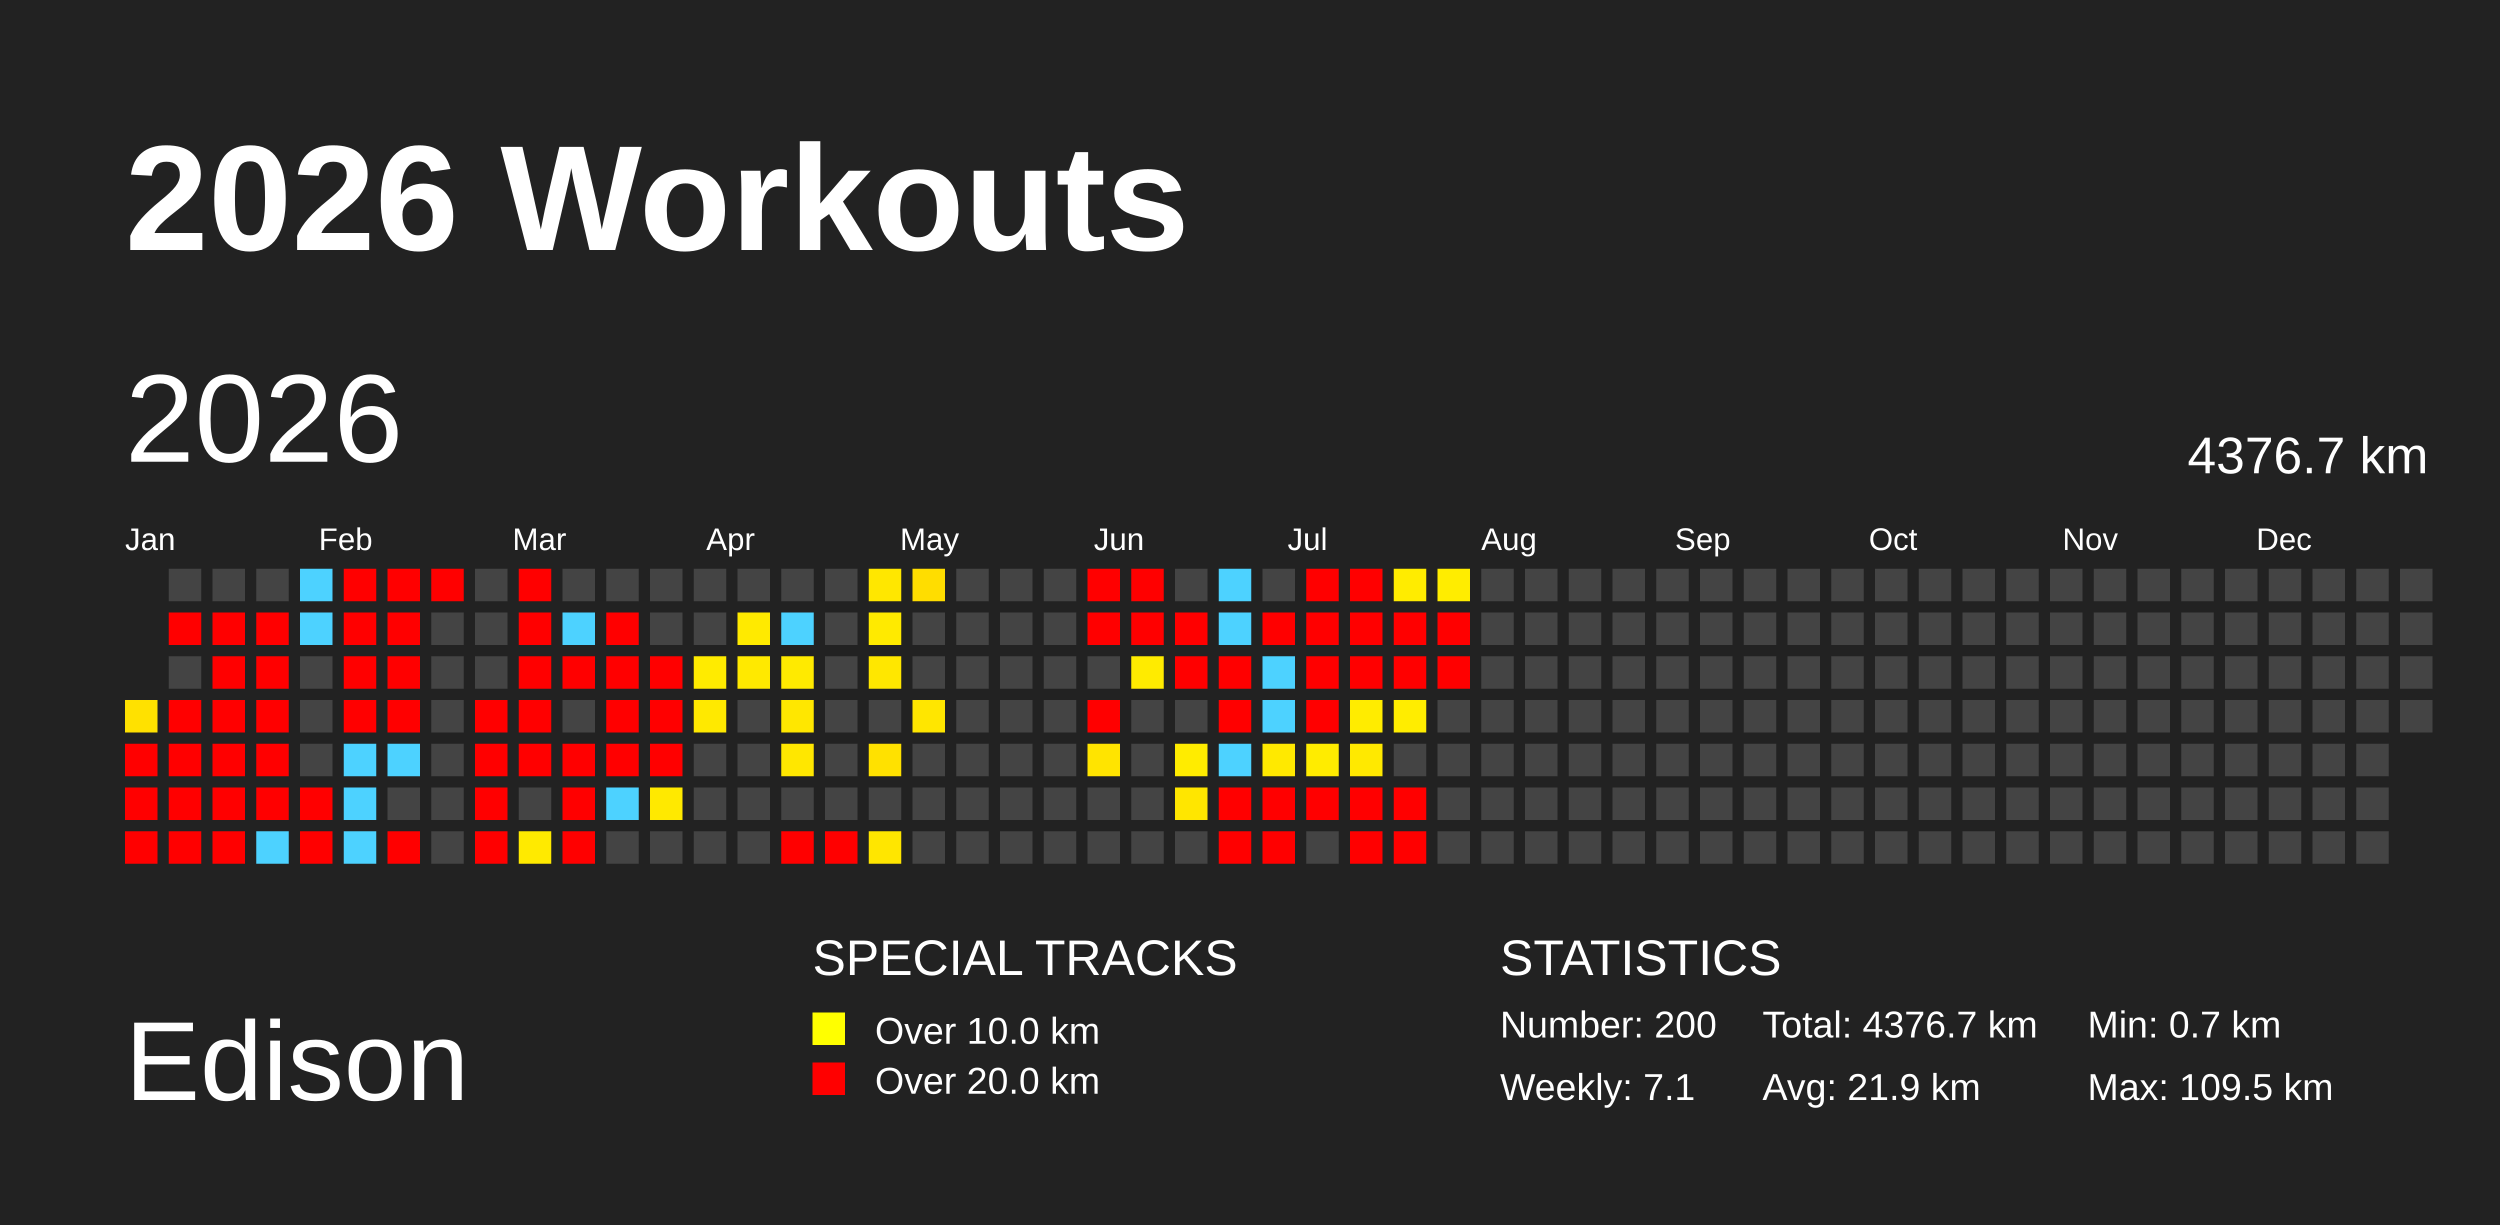
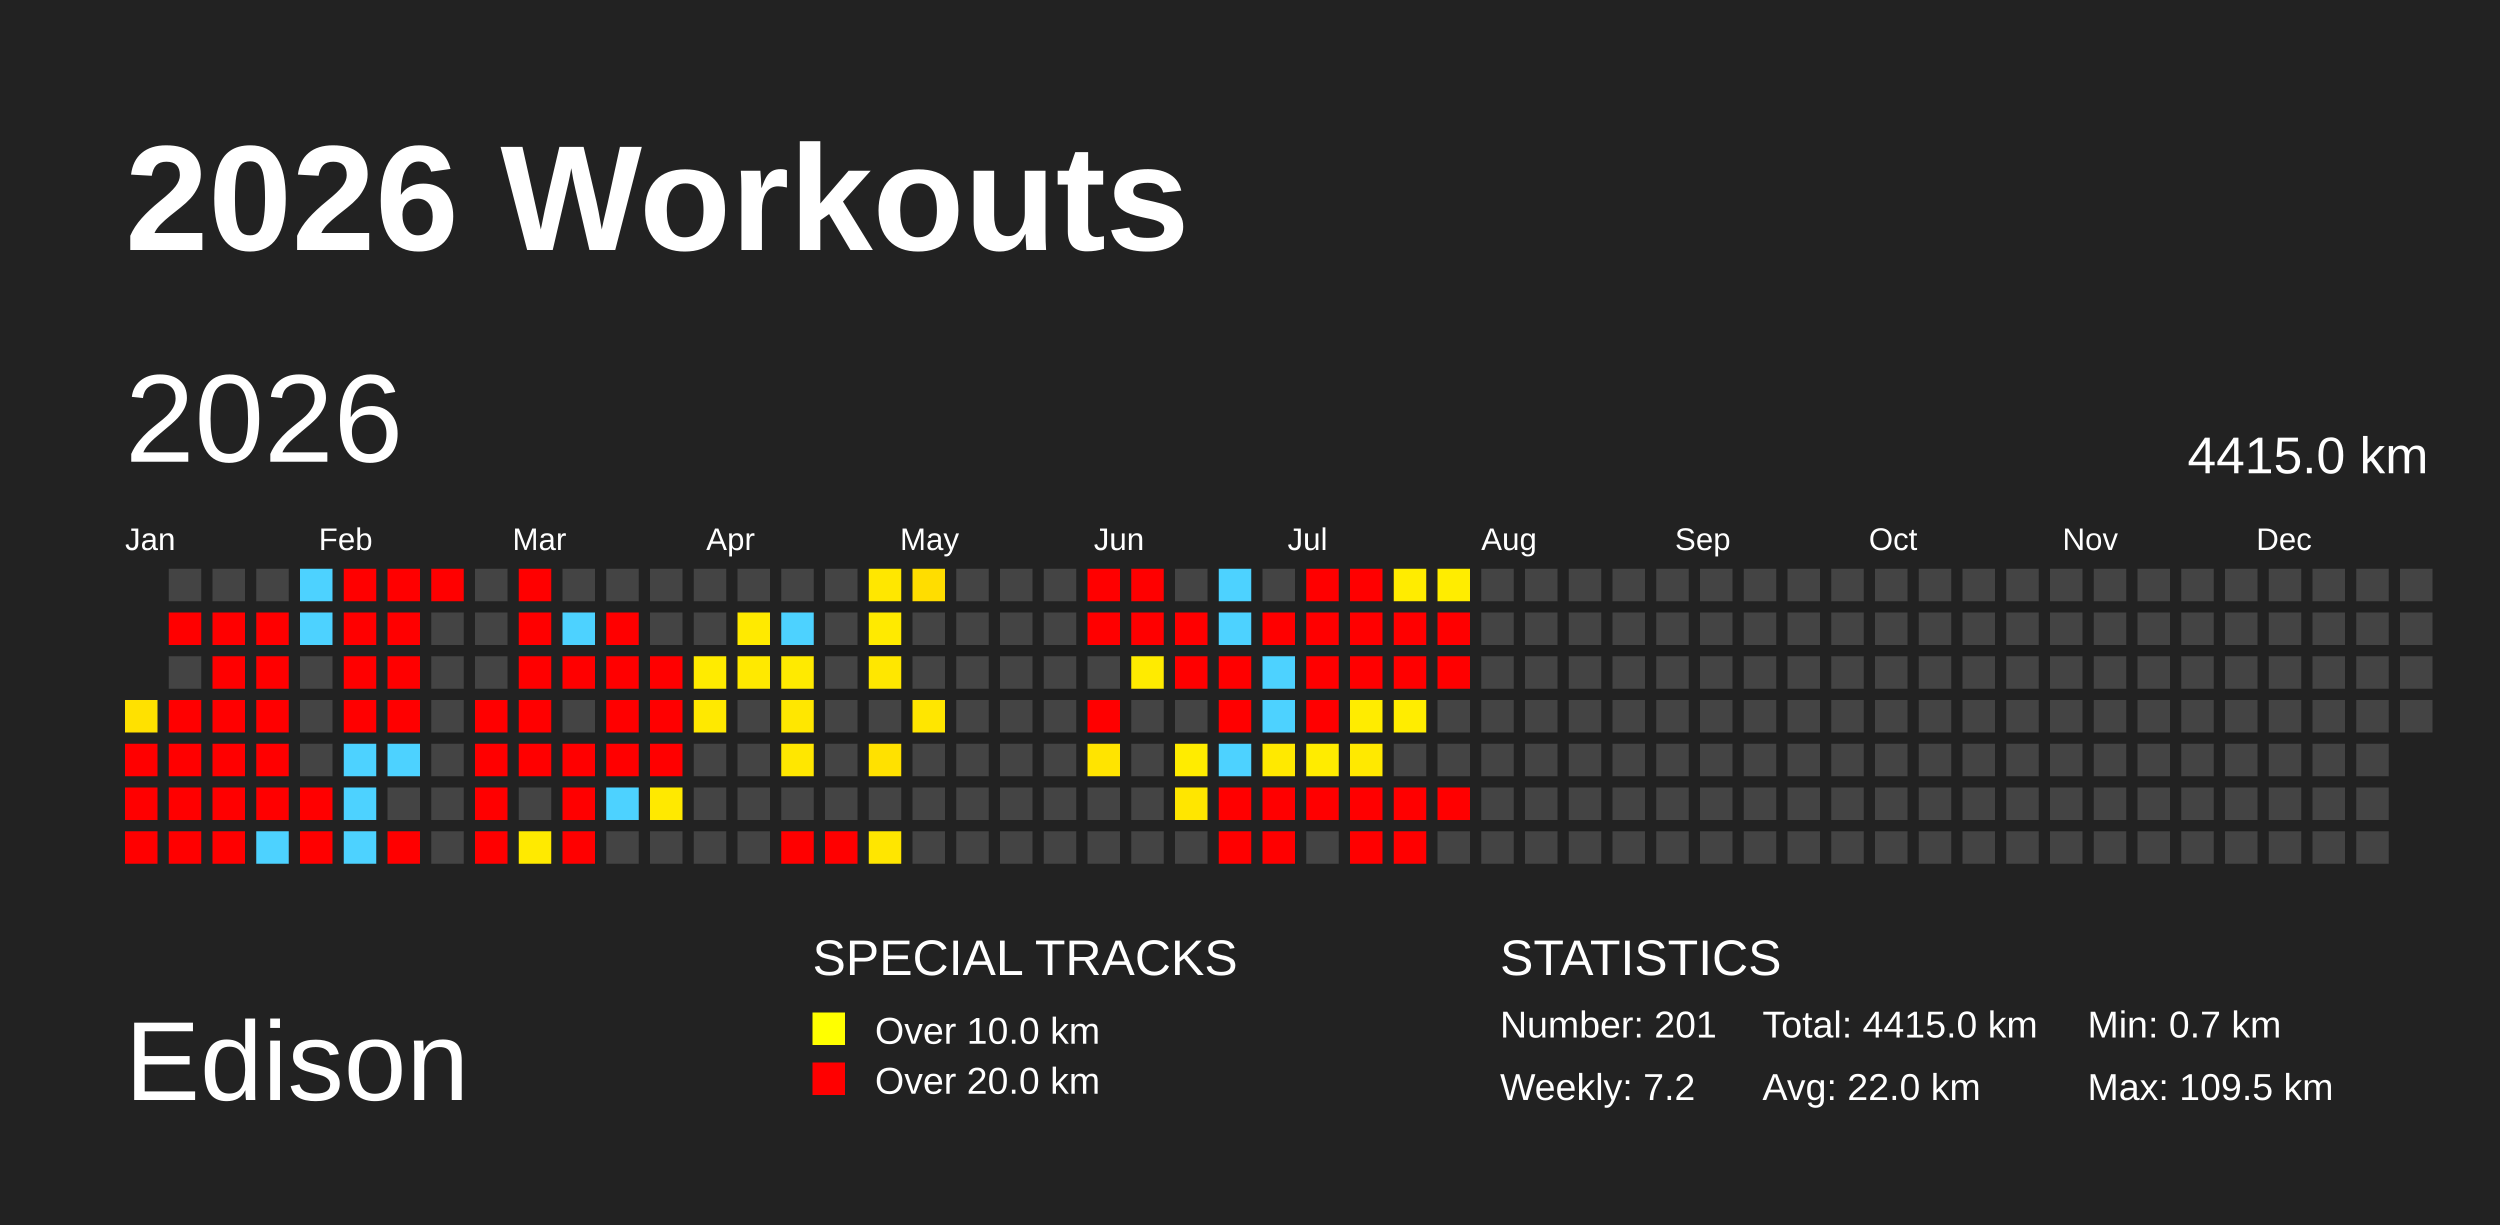
<svg xmlns="http://www.w3.org/2000/svg" baseProfile="full" height="98mm" version="1.1" viewBox="0,0,200,98" width="200mm">
  <defs />
  <rect fill="#222222" height="98" width="200" x="0" y="0" />
  <text fill="#FFFFFF" style="font-size:12px; font-family:Arial; font-weight:bold;" x="10" y="20">2026 Workouts</text>
  <text fill="#FFFFFF" style="font-size:9px; font-family:Arial" x="10" y="88">Edison</text>
  <text fill="#FFFFFF" style="font-size:4px; font-family:Arial" x="65" y="78">SPECIAL TRACKS</text>
  <rect fill="yellow" height="2.6" width="2.6" x="65" y="81" />
  <text fill="#FFFFFF" style="font-size:3px; font-family:Arial" x="70" y="83.5">Over 10.0 km</text>
  <rect fill="red" height="2.6" width="2.6" x="65" y="85" />
  <text fill="#FFFFFF" style="font-size:3px; font-family:Arial" x="70" y="87.5">Over 20.0 km</text>
  <text fill="#FFFFFF" style="font-size:4px; font-family:Arial" x="120" y="78">STATISTICS</text>
-   <text fill="#FFFFFF" style="font-size:3px; font-family:Arial" x="120" y="83">Number: 200</text>
-   <text fill="#FFFFFF" style="font-size:3px; font-family:Arial" x="120" y="88">Weekly: 7.1</text>
-   <text fill="#FFFFFF" style="font-size:3px; font-family:Arial" x="141" y="83">Total: 4376.7 km</text>
-   <text fill="#FFFFFF" style="font-size:3px; font-family:Arial" x="141" y="88">Avg: 21.9 km</text>
+   <text fill="#FFFFFF" style="font-size:3px; font-family:Arial" x="120" y="83">Number: 201</text>
+   <text fill="#FFFFFF" style="font-size:3px; font-family:Arial" x="120" y="88">Weekly: 7.2</text>
+   <text fill="#FFFFFF" style="font-size:3px; font-family:Arial" x="141" y="83">Total: 4415.0 km</text>
+   <text fill="#FFFFFF" style="font-size:3px; font-family:Arial" x="141" y="88">Avg: 22.0 km</text>
  <text fill="#FFFFFF" style="font-size:3px; font-family:Arial" x="167" y="83">Min: 0.7 km</text>
  <text fill="#FFFFFF" style="font-size:3px; font-family:Arial" x="167" y="88">Max: 109.5 km</text>
  <text dominant-baseline="hanging" fill="#FFFFFF" style="font-size:10.0px; font-family:Arial;" x="10" y="30">2026</text>
-   <text dominant-baseline="hanging" fill="#FFFFFF" style="font-size:4.125px; font-family:Arial;" x="175" y="35">4376.7 km</text>
+   <text dominant-baseline="hanging" fill="#FFFFFF" style="font-size:4.125px; font-family:Arial;" x="175" y="35">4415.0 km</text>
  <text fill="#FFFFFF" style="font-size:2.5px; font-family:Arial" x="10.0" y="44">Jan</text>
  <text fill="#FFFFFF" style="font-size:2.5px; font-family:Arial" x="25.5" y="44">Feb</text>
  <text fill="#FFFFFF" style="font-size:2.5px; font-family:Arial" x="41.0" y="44">Mar</text>
  <text fill="#FFFFFF" style="font-size:2.5px; font-family:Arial" x="56.5" y="44">Apr</text>
  <text fill="#FFFFFF" style="font-size:2.5px; font-family:Arial" x="72.0" y="44">May</text>
  <text fill="#FFFFFF" style="font-size:2.5px; font-family:Arial" x="87.5" y="44">Jun</text>
  <text fill="#FFFFFF" style="font-size:2.5px; font-family:Arial" x="103.0" y="44">Jul</text>
  <text fill="#FFFFFF" style="font-size:2.5px; font-family:Arial" x="118.5" y="44">Aug</text>
  <text fill="#FFFFFF" style="font-size:2.5px; font-family:Arial" x="134.0" y="44">Sep</text>
  <text fill="#FFFFFF" style="font-size:2.5px; font-family:Arial" x="149.5" y="44">Oct</text>
  <text fill="#FFFFFF" style="font-size:2.5px; font-family:Arial" x="165.0" y="44">Nov</text>
  <text fill="#FFFFFF" style="font-size:2.5px; font-family:Arial" x="180.5" y="44">Dec</text>
  <rect fill="#ffe100" height="2.6" width="2.6" x="10.0" y="56.0" />
  <rect fill="red" height="2.6" width="2.6" x="10.0" y="59.5" />
  <rect fill="red" height="2.6" width="2.6" x="10.0" y="63.0" />
  <rect fill="red" height="2.6" width="2.6" x="10.0" y="66.5" />
  <rect fill="#444444" height="2.6" width="2.6" x="13.5" y="45.5" />
  <rect fill="red" height="2.6" width="2.6" x="13.5" y="49.0" />
  <rect fill="#444444" height="2.6" width="2.6" x="13.5" y="52.5" />
  <rect fill="red" height="2.6" width="2.6" x="13.5" y="56.0" />
  <rect fill="red" height="2.6" width="2.6" x="13.5" y="59.5" />
  <rect fill="red" height="2.6" width="2.6" x="13.5" y="63.0" />
  <rect fill="red" height="2.6" width="2.6" x="13.5" y="66.5" />
  <rect fill="#444444" height="2.6" width="2.6" x="17.0" y="45.5" />
  <rect fill="red" height="2.6" width="2.6" x="17.0" y="49.0" />
  <rect fill="red" height="2.6" width="2.6" x="17.0" y="52.5" />
  <rect fill="red" height="2.6" width="2.6" x="17.0" y="56.0" />
  <rect fill="red" height="2.6" width="2.6" x="17.0" y="59.5" />
  <rect fill="red" height="2.6" width="2.6" x="17.0" y="63.0" />
  <rect fill="red" height="2.6" width="2.6" x="17.0" y="66.5" />
  <rect fill="#444444" height="2.6" width="2.6" x="20.5" y="45.5" />
  <rect fill="red" height="2.6" width="2.6" x="20.5" y="49.0" />
  <rect fill="red" height="2.6" width="2.6" x="20.5" y="52.5" />
  <rect fill="red" height="2.6" width="2.6" x="20.5" y="56.0" />
  <rect fill="red" height="2.6" width="2.6" x="20.5" y="59.5" />
  <rect fill="red" height="2.6" width="2.6" x="20.5" y="63.0" />
  <rect fill="#4dd2ff" height="2.6" width="2.6" x="20.5" y="66.5" />
  <rect fill="#4dd2ff" height="2.6" width="2.6" x="24.0" y="45.5" />
  <rect fill="#4dd2ff" height="2.6" width="2.6" x="24.0" y="49.0" />
  <rect fill="#444444" height="2.6" width="2.6" x="24.0" y="52.5" />
  <rect fill="#444444" height="2.6" width="2.6" x="24.0" y="56.0" />
  <rect fill="#444444" height="2.6" width="2.6" x="24.0" y="59.5" />
  <rect fill="red" height="2.6" width="2.6" x="24.0" y="63.0" />
  <rect fill="red" height="2.6" width="2.6" x="24.0" y="66.5" />
  <rect fill="red" height="2.6" width="2.6" x="27.5" y="45.5" />
  <rect fill="red" height="2.6" width="2.6" x="27.5" y="49.0" />
  <rect fill="red" height="2.6" width="2.6" x="27.5" y="52.5" />
  <rect fill="red" height="2.6" width="2.6" x="27.5" y="56.0" />
  <rect fill="#4dd2ff" height="2.6" width="2.6" x="27.5" y="59.5" />
  <rect fill="#4dd2ff" height="2.6" width="2.6" x="27.5" y="63.0" />
  <rect fill="#4dd2ff" height="2.6" width="2.6" x="27.5" y="66.5" />
  <rect fill="red" height="2.6" width="2.6" x="31.0" y="45.5" />
  <rect fill="red" height="2.6" width="2.6" x="31.0" y="49.0" />
  <rect fill="red" height="2.6" width="2.6" x="31.0" y="52.5" />
  <rect fill="red" height="2.6" width="2.6" x="31.0" y="56.0" />
  <rect fill="#4dd2ff" height="2.6" width="2.6" x="31.0" y="59.5" />
  <rect fill="#444444" height="2.6" width="2.6" x="31.0" y="63.0" />
  <rect fill="red" height="2.6" width="2.6" x="31.0" y="66.5" />
  <rect fill="red" height="2.6" width="2.6" x="34.5" y="45.5" />
  <rect fill="#444444" height="2.6" width="2.6" x="34.5" y="49.0" />
  <rect fill="#444444" height="2.6" width="2.6" x="34.5" y="52.5" />
  <rect fill="#444444" height="2.6" width="2.6" x="34.5" y="56.0" />
  <rect fill="#444444" height="2.6" width="2.6" x="34.5" y="59.5" />
  <rect fill="#444444" height="2.6" width="2.6" x="34.5" y="63.0" />
  <rect fill="#444444" height="2.6" width="2.6" x="34.5" y="66.5" />
  <rect fill="#444444" height="2.6" width="2.6" x="38.0" y="45.5" />
  <rect fill="#444444" height="2.6" width="2.6" x="38.0" y="49.0" />
  <rect fill="#444444" height="2.6" width="2.6" x="38.0" y="52.5" />
  <rect fill="red" height="2.6" width="2.6" x="38.0" y="56.0" />
  <rect fill="red" height="2.6" width="2.6" x="38.0" y="59.5" />
  <rect fill="red" height="2.6" width="2.6" x="38.0" y="63.0" />
  <rect fill="red" height="2.6" width="2.6" x="38.0" y="66.5" />
  <rect fill="red" height="2.6" width="2.6" x="41.5" y="45.5" />
  <rect fill="red" height="2.6" width="2.6" x="41.5" y="49.0" />
  <rect fill="red" height="2.6" width="2.6" x="41.5" y="52.5" />
  <rect fill="red" height="2.6" width="2.6" x="41.5" y="56.0" />
  <rect fill="red" height="2.6" width="2.6" x="41.5" y="59.5" />
  <rect fill="#444444" height="2.6" width="2.6" x="41.5" y="63.0" />
  <rect fill="#ffea00" height="2.6" width="2.6" x="41.5" y="66.5" />
  <rect fill="#444444" height="2.6" width="2.6" x="45.0" y="45.5" />
  <rect fill="#4dd2ff" height="2.6" width="2.6" x="45.0" y="49.0" />
  <rect fill="red" height="2.6" width="2.6" x="45.0" y="52.5" />
  <rect fill="#444444" height="2.6" width="2.6" x="45.0" y="56.0" />
  <rect fill="red" height="2.6" width="2.6" x="45.0" y="59.5" />
  <rect fill="red" height="2.6" width="2.6" x="45.0" y="63.0" />
  <rect fill="red" height="2.6" width="2.6" x="45.0" y="66.5" />
  <rect fill="#444444" height="2.6" width="2.6" x="48.5" y="45.5" />
  <rect fill="red" height="2.6" width="2.6" x="48.5" y="49.0" />
  <rect fill="red" height="2.6" width="2.6" x="48.5" y="52.5" />
  <rect fill="red" height="2.6" width="2.6" x="48.5" y="56.0" />
  <rect fill="red" height="2.6" width="2.6" x="48.5" y="59.5" />
  <rect fill="#4dd2ff" height="2.6" width="2.6" x="48.5" y="63.0" />
  <rect fill="#444444" height="2.6" width="2.6" x="48.5" y="66.5" />
  <rect fill="#444444" height="2.6" width="2.6" x="52.0" y="45.5" />
  <rect fill="#444444" height="2.6" width="2.6" x="52.0" y="49.0" />
  <rect fill="red" height="2.6" width="2.6" x="52.0" y="52.5" />
  <rect fill="red" height="2.6" width="2.6" x="52.0" y="56.0" />
  <rect fill="red" height="2.6" width="2.6" x="52.0" y="59.5" />
  <rect fill="#ffe900" height="2.6" width="2.6" x="52.0" y="63.0" />
  <rect fill="#444444" height="2.6" width="2.6" x="52.0" y="66.5" />
  <rect fill="#444444" height="2.6" width="2.6" x="55.5" y="45.5" />
  <rect fill="#444444" height="2.6" width="2.6" x="55.5" y="49.0" />
  <rect fill="#ffeb00" height="2.6" width="2.6" x="55.5" y="52.5" />
  <rect fill="#ffe900" height="2.6" width="2.6" x="55.5" y="56.0" />
  <rect fill="#444444" height="2.6" width="2.6" x="55.5" y="59.5" />
  <rect fill="#444444" height="2.6" width="2.6" x="55.5" y="63.0" />
  <rect fill="#444444" height="2.6" width="2.6" x="55.5" y="66.5" />
  <rect fill="#444444" height="2.6" width="2.6" x="59.0" y="45.5" />
  <rect fill="#ffea00" height="2.6" width="2.6" x="59.0" y="49.0" />
  <rect fill="#ffe900" height="2.6" width="2.6" x="59.0" y="52.5" />
  <rect fill="#444444" height="2.6" width="2.6" x="59.0" y="56.0" />
  <rect fill="#444444" height="2.6" width="2.6" x="59.0" y="59.5" />
  <rect fill="#444444" height="2.6" width="2.6" x="59.0" y="63.0" />
  <rect fill="#444444" height="2.6" width="2.6" x="59.0" y="66.5" />
  <rect fill="#444444" height="2.6" width="2.6" x="62.5" y="45.5" />
  <rect fill="#4dd2ff" height="2.6" width="2.6" x="62.5" y="49.0" />
  <rect fill="#ffea00" height="2.6" width="2.6" x="62.5" y="52.5" />
  <rect fill="#ffe700" height="2.6" width="2.6" x="62.5" y="56.0" />
  <rect fill="#ffe700" height="2.6" width="2.6" x="62.5" y="59.5" />
  <rect fill="#444444" height="2.6" width="2.6" x="62.5" y="63.0" />
  <rect fill="red" height="2.6" width="2.6" x="62.5" y="66.5" />
  <rect fill="#444444" height="2.6" width="2.6" x="66.0" y="45.5" />
  <rect fill="#444444" height="2.6" width="2.6" x="66.0" y="49.0" />
  <rect fill="#444444" height="2.6" width="2.6" x="66.0" y="52.5" />
  <rect fill="#444444" height="2.6" width="2.6" x="66.0" y="56.0" />
  <rect fill="#444444" height="2.6" width="2.6" x="66.0" y="59.5" />
  <rect fill="#444444" height="2.6" width="2.6" x="66.0" y="63.0" />
  <rect fill="red" height="2.6" width="2.6" x="66.0" y="66.5" />
  <rect fill="#ffe700" height="2.6" width="2.6" x="69.5" y="45.5" />
  <rect fill="#ffea00" height="2.6" width="2.6" x="69.5" y="49.0" />
  <rect fill="#ffe700" height="2.6" width="2.6" x="69.5" y="52.5" />
  <rect fill="#444444" height="2.6" width="2.6" x="69.5" y="56.0" />
  <rect fill="#ffe100" height="2.6" width="2.6" x="69.5" y="59.5" />
  <rect fill="#444444" height="2.6" width="2.6" x="69.5" y="63.0" />
  <rect fill="#ffe600" height="2.6" width="2.6" x="69.5" y="66.5" />
  <rect fill="#ffdd00" height="2.6" width="2.6" x="73.0" y="45.5" />
  <rect fill="#444444" height="2.6" width="2.6" x="73.0" y="49.0" />
  <rect fill="#444444" height="2.6" width="2.6" x="73.0" y="52.5" />
  <rect fill="#ffe600" height="2.6" width="2.6" x="73.0" y="56.0" />
  <rect fill="#444444" height="2.6" width="2.6" x="73.0" y="59.5" />
  <rect fill="#444444" height="2.6" width="2.6" x="73.0" y="63.0" />
  <rect fill="#444444" height="2.6" width="2.6" x="73.0" y="66.5" />
  <rect fill="#444444" height="2.6" width="2.6" x="76.5" y="45.5" />
  <rect fill="#444444" height="2.6" width="2.6" x="76.5" y="49.0" />
  <rect fill="#444444" height="2.6" width="2.6" x="76.5" y="52.5" />
  <rect fill="#444444" height="2.6" width="2.6" x="76.5" y="56.0" />
  <rect fill="#444444" height="2.6" width="2.6" x="76.5" y="59.5" />
  <rect fill="#444444" height="2.6" width="2.6" x="76.5" y="63.0" />
  <rect fill="#444444" height="2.6" width="2.6" x="76.5" y="66.5" />
  <rect fill="#444444" height="2.6" width="2.6" x="80.0" y="45.5" />
  <rect fill="#444444" height="2.6" width="2.6" x="80.0" y="49.0" />
  <rect fill="#444444" height="2.6" width="2.6" x="80.0" y="52.5" />
  <rect fill="#444444" height="2.6" width="2.6" x="80.0" y="56.0" />
  <rect fill="#444444" height="2.6" width="2.6" x="80.0" y="59.5" />
  <rect fill="#444444" height="2.6" width="2.6" x="80.0" y="63.0" />
  <rect fill="#444444" height="2.6" width="2.6" x="80.0" y="66.5" />
  <rect fill="#444444" height="2.6" width="2.6" x="83.5" y="45.5" />
  <rect fill="#444444" height="2.6" width="2.6" x="83.5" y="49.0" />
  <rect fill="#444444" height="2.6" width="2.6" x="83.5" y="52.5" />
  <rect fill="#444444" height="2.6" width="2.6" x="83.5" y="56.0" />
  <rect fill="#444444" height="2.6" width="2.6" x="83.5" y="59.5" />
  <rect fill="#444444" height="2.6" width="2.6" x="83.5" y="63.0" />
  <rect fill="#444444" height="2.6" width="2.6" x="83.5" y="66.5" />
  <rect fill="red" height="2.6" width="2.6" x="87.0" y="45.5" />
  <rect fill="red" height="2.6" width="2.6" x="87.0" y="49.0" />
  <rect fill="#444444" height="2.6" width="2.6" x="87.0" y="52.5" />
  <rect fill="red" height="2.6" width="2.6" x="87.0" y="56.0" />
  <rect fill="#ffe400" height="2.6" width="2.6" x="87.0" y="59.5" />
  <rect fill="#444444" height="2.6" width="2.6" x="87.0" y="63.0" />
  <rect fill="#444444" height="2.6" width="2.6" x="87.0" y="66.5" />
  <rect fill="red" height="2.6" width="2.6" x="90.5" y="45.5" />
  <rect fill="red" height="2.6" width="2.6" x="90.5" y="49.0" />
  <rect fill="#ffeb00" height="2.6" width="2.6" x="90.5" y="52.5" />
  <rect fill="#444444" height="2.6" width="2.6" x="90.5" y="56.0" />
  <rect fill="#444444" height="2.6" width="2.6" x="90.5" y="59.5" />
  <rect fill="#444444" height="2.6" width="2.6" x="90.5" y="63.0" />
  <rect fill="#444444" height="2.6" width="2.6" x="90.5" y="66.5" />
  <rect fill="#444444" height="2.6" width="2.6" x="94.0" y="45.5" />
  <rect fill="red" height="2.6" width="2.6" x="94.0" y="49.0" />
  <rect fill="red" height="2.6" width="2.6" x="94.0" y="52.5" />
  <rect fill="#444444" height="2.6" width="2.6" x="94.0" y="56.0" />
  <rect fill="#ffec00" height="2.6" width="2.6" x="94.0" y="59.5" />
  <rect fill="#ffe600" height="2.6" width="2.6" x="94.0" y="63.0" />
  <rect fill="#444444" height="2.6" width="2.6" x="94.0" y="66.5" />
  <rect fill="#4dd2ff" height="2.6" width="2.6" x="97.5" y="45.5" />
  <rect fill="#4dd2ff" height="2.6" width="2.6" x="97.5" y="49.0" />
  <rect fill="red" height="2.6" width="2.6" x="97.5" y="52.5" />
  <rect fill="red" height="2.6" width="2.6" x="97.5" y="56.0" />
  <rect fill="#4dd2ff" height="2.6" width="2.6" x="97.5" y="59.5" />
  <rect fill="red" height="2.6" width="2.6" x="97.5" y="63.0" />
  <rect fill="red" height="2.6" width="2.6" x="97.5" y="66.5" />
  <rect fill="#444444" height="2.6" width="2.6" x="101.0" y="45.5" />
  <rect fill="red" height="2.6" width="2.6" x="101.0" y="49.0" />
  <rect fill="#4dd2ff" height="2.6" width="2.6" x="101.0" y="52.5" />
  <rect fill="#4dd2ff" height="2.6" width="2.6" x="101.0" y="56.0" />
  <rect fill="#ffe900" height="2.6" width="2.6" x="101.0" y="59.5" />
  <rect fill="red" height="2.6" width="2.6" x="101.0" y="63.0" />
  <rect fill="red" height="2.6" width="2.6" x="101.0" y="66.5" />
  <rect fill="red" height="2.6" width="2.6" x="104.5" y="45.5" />
  <rect fill="red" height="2.6" width="2.6" x="104.5" y="49.0" />
  <rect fill="red" height="2.6" width="2.6" x="104.5" y="52.5" />
  <rect fill="red" height="2.6" width="2.6" x="104.5" y="56.0" />
  <rect fill="#ffec00" height="2.6" width="2.6" x="104.5" y="59.5" />
  <rect fill="red" height="2.6" width="2.6" x="104.5" y="63.0" />
  <rect fill="#444444" height="2.6" width="2.6" x="104.5" y="66.5" />
  <rect fill="red" height="2.6" width="2.6" x="108.0" y="45.5" />
  <rect fill="red" height="2.6" width="2.6" x="108.0" y="49.0" />
  <rect fill="red" height="2.6" width="2.6" x="108.0" y="52.5" />
  <rect fill="#ffec00" height="2.6" width="2.6" x="108.0" y="56.0" />
  <rect fill="#ffe900" height="2.6" width="2.6" x="108.0" y="59.5" />
  <rect fill="red" height="2.6" width="2.6" x="108.0" y="63.0" />
  <rect fill="red" height="2.6" width="2.6" x="108.0" y="66.5" />
  <rect fill="#ffec00" height="2.6" width="2.6" x="111.5" y="45.5" />
  <rect fill="red" height="2.6" width="2.6" x="111.5" y="49.0" />
  <rect fill="red" height="2.6" width="2.6" x="111.5" y="52.5" />
  <rect fill="#ffed00" height="2.6" width="2.6" x="111.5" y="56.0" />
  <rect fill="#444444" height="2.6" width="2.6" x="111.5" y="59.5" />
  <rect fill="red" height="2.6" width="2.6" x="111.5" y="63.0" />
  <rect fill="red" height="2.6" width="2.6" x="111.5" y="66.5" />
  <rect fill="#ffed00" height="2.6" width="2.6" x="115.0" y="45.5" />
  <rect fill="red" height="2.6" width="2.6" x="115.0" y="49.0" />
  <rect fill="red" height="2.6" width="2.6" x="115.0" y="52.5" />
  <rect fill="#444444" height="2.6" width="2.6" x="115.0" y="56.0" />
  <rect fill="#444444" height="2.6" width="2.6" x="115.0" y="59.5" />
-   <rect fill="#444444" height="2.6" width="2.6" x="115.0" y="63.0" />
+   <rect fill="red" height="2.6" width="2.6" x="115.0" y="63.0" />
  <rect fill="#444444" height="2.6" width="2.6" x="115.0" y="66.5" />
  <rect fill="#444444" height="2.6" width="2.6" x="118.5" y="45.5" />
  <rect fill="#444444" height="2.6" width="2.6" x="118.5" y="49.0" />
  <rect fill="#444444" height="2.6" width="2.6" x="118.5" y="52.5" />
  <rect fill="#444444" height="2.6" width="2.6" x="118.5" y="56.0" />
  <rect fill="#444444" height="2.6" width="2.6" x="118.5" y="59.5" />
  <rect fill="#444444" height="2.6" width="2.6" x="118.5" y="63.0" />
  <rect fill="#444444" height="2.6" width="2.6" x="118.5" y="66.5" />
  <rect fill="#444444" height="2.6" width="2.6" x="122.0" y="45.5" />
  <rect fill="#444444" height="2.6" width="2.6" x="122.0" y="49.0" />
  <rect fill="#444444" height="2.6" width="2.6" x="122.0" y="52.5" />
  <rect fill="#444444" height="2.6" width="2.6" x="122.0" y="56.0" />
  <rect fill="#444444" height="2.6" width="2.6" x="122.0" y="59.5" />
  <rect fill="#444444" height="2.6" width="2.6" x="122.0" y="63.0" />
  <rect fill="#444444" height="2.6" width="2.6" x="122.0" y="66.5" />
  <rect fill="#444444" height="2.6" width="2.6" x="125.5" y="45.5" />
  <rect fill="#444444" height="2.6" width="2.6" x="125.5" y="49.0" />
  <rect fill="#444444" height="2.6" width="2.6" x="125.5" y="52.5" />
  <rect fill="#444444" height="2.6" width="2.6" x="125.5" y="56.0" />
  <rect fill="#444444" height="2.6" width="2.6" x="125.5" y="59.5" />
  <rect fill="#444444" height="2.6" width="2.6" x="125.5" y="63.0" />
  <rect fill="#444444" height="2.6" width="2.6" x="125.5" y="66.5" />
  <rect fill="#444444" height="2.6" width="2.6" x="129.0" y="45.5" />
  <rect fill="#444444" height="2.6" width="2.6" x="129.0" y="49.0" />
  <rect fill="#444444" height="2.6" width="2.6" x="129.0" y="52.5" />
  <rect fill="#444444" height="2.6" width="2.6" x="129.0" y="56.0" />
  <rect fill="#444444" height="2.6" width="2.6" x="129.0" y="59.5" />
  <rect fill="#444444" height="2.6" width="2.6" x="129.0" y="63.0" />
  <rect fill="#444444" height="2.6" width="2.6" x="129.0" y="66.5" />
  <rect fill="#444444" height="2.6" width="2.6" x="132.5" y="45.5" />
  <rect fill="#444444" height="2.6" width="2.6" x="132.5" y="49.0" />
  <rect fill="#444444" height="2.6" width="2.6" x="132.5" y="52.5" />
  <rect fill="#444444" height="2.6" width="2.6" x="132.5" y="56.0" />
  <rect fill="#444444" height="2.6" width="2.6" x="132.5" y="59.5" />
  <rect fill="#444444" height="2.6" width="2.6" x="132.5" y="63.0" />
  <rect fill="#444444" height="2.6" width="2.6" x="132.5" y="66.5" />
  <rect fill="#444444" height="2.6" width="2.6" x="136.0" y="45.5" />
  <rect fill="#444444" height="2.6" width="2.6" x="136.0" y="49.0" />
  <rect fill="#444444" height="2.6" width="2.6" x="136.0" y="52.5" />
  <rect fill="#444444" height="2.6" width="2.6" x="136.0" y="56.0" />
  <rect fill="#444444" height="2.6" width="2.6" x="136.0" y="59.5" />
  <rect fill="#444444" height="2.6" width="2.6" x="136.0" y="63.0" />
  <rect fill="#444444" height="2.6" width="2.6" x="136.0" y="66.5" />
  <rect fill="#444444" height="2.6" width="2.6" x="139.5" y="45.5" />
  <rect fill="#444444" height="2.6" width="2.6" x="139.5" y="49.0" />
  <rect fill="#444444" height="2.6" width="2.6" x="139.5" y="52.5" />
  <rect fill="#444444" height="2.6" width="2.6" x="139.5" y="56.0" />
  <rect fill="#444444" height="2.6" width="2.6" x="139.5" y="59.5" />
  <rect fill="#444444" height="2.6" width="2.6" x="139.5" y="63.0" />
  <rect fill="#444444" height="2.6" width="2.6" x="139.5" y="66.5" />
  <rect fill="#444444" height="2.6" width="2.6" x="143.0" y="45.5" />
  <rect fill="#444444" height="2.6" width="2.6" x="143.0" y="49.0" />
  <rect fill="#444444" height="2.6" width="2.6" x="143.0" y="52.5" />
  <rect fill="#444444" height="2.6" width="2.6" x="143.0" y="56.0" />
  <rect fill="#444444" height="2.6" width="2.6" x="143.0" y="59.5" />
  <rect fill="#444444" height="2.6" width="2.6" x="143.0" y="63.0" />
  <rect fill="#444444" height="2.6" width="2.6" x="143.0" y="66.5" />
  <rect fill="#444444" height="2.6" width="2.6" x="146.5" y="45.5" />
  <rect fill="#444444" height="2.6" width="2.6" x="146.5" y="49.0" />
  <rect fill="#444444" height="2.6" width="2.6" x="146.5" y="52.5" />
  <rect fill="#444444" height="2.6" width="2.6" x="146.5" y="56.0" />
  <rect fill="#444444" height="2.6" width="2.6" x="146.5" y="59.5" />
  <rect fill="#444444" height="2.6" width="2.6" x="146.5" y="63.0" />
  <rect fill="#444444" height="2.6" width="2.6" x="146.5" y="66.5" />
  <rect fill="#444444" height="2.6" width="2.6" x="150.0" y="45.5" />
  <rect fill="#444444" height="2.6" width="2.6" x="150.0" y="49.0" />
  <rect fill="#444444" height="2.6" width="2.6" x="150.0" y="52.5" />
  <rect fill="#444444" height="2.6" width="2.6" x="150.0" y="56.0" />
  <rect fill="#444444" height="2.6" width="2.6" x="150.0" y="59.5" />
  <rect fill="#444444" height="2.6" width="2.6" x="150.0" y="63.0" />
  <rect fill="#444444" height="2.6" width="2.6" x="150.0" y="66.5" />
  <rect fill="#444444" height="2.6" width="2.6" x="153.5" y="45.5" />
  <rect fill="#444444" height="2.6" width="2.6" x="153.5" y="49.0" />
  <rect fill="#444444" height="2.6" width="2.6" x="153.5" y="52.5" />
  <rect fill="#444444" height="2.6" width="2.6" x="153.5" y="56.0" />
  <rect fill="#444444" height="2.6" width="2.6" x="153.5" y="59.5" />
  <rect fill="#444444" height="2.6" width="2.6" x="153.5" y="63.0" />
  <rect fill="#444444" height="2.6" width="2.6" x="153.5" y="66.5" />
  <rect fill="#444444" height="2.6" width="2.6" x="157.0" y="45.5" />
  <rect fill="#444444" height="2.6" width="2.6" x="157.0" y="49.0" />
  <rect fill="#444444" height="2.6" width="2.6" x="157.0" y="52.5" />
  <rect fill="#444444" height="2.6" width="2.6" x="157.0" y="56.0" />
  <rect fill="#444444" height="2.6" width="2.6" x="157.0" y="59.5" />
  <rect fill="#444444" height="2.6" width="2.6" x="157.0" y="63.0" />
  <rect fill="#444444" height="2.6" width="2.6" x="157.0" y="66.5" />
  <rect fill="#444444" height="2.6" width="2.6" x="160.5" y="45.5" />
  <rect fill="#444444" height="2.6" width="2.6" x="160.5" y="49.0" />
  <rect fill="#444444" height="2.6" width="2.6" x="160.5" y="52.5" />
  <rect fill="#444444" height="2.6" width="2.6" x="160.5" y="56.0" />
  <rect fill="#444444" height="2.6" width="2.6" x="160.5" y="59.5" />
  <rect fill="#444444" height="2.6" width="2.6" x="160.5" y="63.0" />
  <rect fill="#444444" height="2.6" width="2.6" x="160.5" y="66.5" />
  <rect fill="#444444" height="2.6" width="2.6" x="164.0" y="45.5" />
  <rect fill="#444444" height="2.6" width="2.6" x="164.0" y="49.0" />
  <rect fill="#444444" height="2.6" width="2.6" x="164.0" y="52.5" />
  <rect fill="#444444" height="2.6" width="2.6" x="164.0" y="56.0" />
  <rect fill="#444444" height="2.6" width="2.6" x="164.0" y="59.5" />
  <rect fill="#444444" height="2.6" width="2.6" x="164.0" y="63.0" />
  <rect fill="#444444" height="2.6" width="2.6" x="164.0" y="66.5" />
  <rect fill="#444444" height="2.6" width="2.6" x="167.5" y="45.5" />
  <rect fill="#444444" height="2.6" width="2.6" x="167.5" y="49.0" />
  <rect fill="#444444" height="2.6" width="2.6" x="167.5" y="52.5" />
  <rect fill="#444444" height="2.6" width="2.6" x="167.5" y="56.0" />
  <rect fill="#444444" height="2.6" width="2.6" x="167.5" y="59.5" />
  <rect fill="#444444" height="2.6" width="2.6" x="167.5" y="63.0" />
  <rect fill="#444444" height="2.6" width="2.6" x="167.5" y="66.5" />
  <rect fill="#444444" height="2.6" width="2.6" x="171.0" y="45.5" />
  <rect fill="#444444" height="2.6" width="2.6" x="171.0" y="49.0" />
  <rect fill="#444444" height="2.6" width="2.6" x="171.0" y="52.5" />
  <rect fill="#444444" height="2.6" width="2.6" x="171.0" y="56.0" />
  <rect fill="#444444" height="2.6" width="2.6" x="171.0" y="59.5" />
  <rect fill="#444444" height="2.6" width="2.6" x="171.0" y="63.0" />
  <rect fill="#444444" height="2.6" width="2.6" x="171.0" y="66.5" />
  <rect fill="#444444" height="2.6" width="2.6" x="174.5" y="45.5" />
  <rect fill="#444444" height="2.6" width="2.6" x="174.5" y="49.0" />
  <rect fill="#444444" height="2.6" width="2.6" x="174.5" y="52.5" />
  <rect fill="#444444" height="2.6" width="2.6" x="174.5" y="56.0" />
  <rect fill="#444444" height="2.6" width="2.6" x="174.5" y="59.5" />
  <rect fill="#444444" height="2.6" width="2.6" x="174.5" y="63.0" />
  <rect fill="#444444" height="2.6" width="2.6" x="174.5" y="66.5" />
  <rect fill="#444444" height="2.6" width="2.6" x="178.0" y="45.5" />
  <rect fill="#444444" height="2.6" width="2.6" x="178.0" y="49.0" />
  <rect fill="#444444" height="2.6" width="2.6" x="178.0" y="52.5" />
  <rect fill="#444444" height="2.6" width="2.6" x="178.0" y="56.0" />
  <rect fill="#444444" height="2.6" width="2.6" x="178.0" y="59.5" />
  <rect fill="#444444" height="2.6" width="2.6" x="178.0" y="63.0" />
  <rect fill="#444444" height="2.6" width="2.6" x="178.0" y="66.5" />
  <rect fill="#444444" height="2.6" width="2.6" x="181.5" y="45.5" />
  <rect fill="#444444" height="2.6" width="2.6" x="181.5" y="49.0" />
  <rect fill="#444444" height="2.6" width="2.6" x="181.5" y="52.5" />
  <rect fill="#444444" height="2.6" width="2.6" x="181.5" y="56.0" />
  <rect fill="#444444" height="2.6" width="2.6" x="181.5" y="59.5" />
  <rect fill="#444444" height="2.6" width="2.6" x="181.5" y="63.0" />
  <rect fill="#444444" height="2.6" width="2.6" x="181.5" y="66.5" />
  <rect fill="#444444" height="2.6" width="2.6" x="185.0" y="45.5" />
  <rect fill="#444444" height="2.6" width="2.6" x="185.0" y="49.0" />
  <rect fill="#444444" height="2.6" width="2.6" x="185.0" y="52.5" />
  <rect fill="#444444" height="2.6" width="2.6" x="185.0" y="56.0" />
  <rect fill="#444444" height="2.6" width="2.6" x="185.0" y="59.5" />
  <rect fill="#444444" height="2.6" width="2.6" x="185.0" y="63.0" />
  <rect fill="#444444" height="2.6" width="2.6" x="185.0" y="66.5" />
  <rect fill="#444444" height="2.6" width="2.6" x="188.5" y="45.5" />
  <rect fill="#444444" height="2.6" width="2.6" x="188.5" y="49.0" />
  <rect fill="#444444" height="2.6" width="2.6" x="188.5" y="52.5" />
  <rect fill="#444444" height="2.6" width="2.6" x="188.5" y="56.0" />
  <rect fill="#444444" height="2.6" width="2.6" x="188.5" y="59.5" />
  <rect fill="#444444" height="2.6" width="2.6" x="188.5" y="63.0" />
  <rect fill="#444444" height="2.6" width="2.6" x="188.5" y="66.5" />
  <rect fill="#444444" height="2.6" width="2.6" x="192.0" y="45.5" />
  <rect fill="#444444" height="2.6" width="2.6" x="192.0" y="49.0" />
  <rect fill="#444444" height="2.6" width="2.6" x="192.0" y="52.5" />
  <rect fill="#444444" height="2.6" width="2.6" x="192.0" y="56.0" />
</svg>
